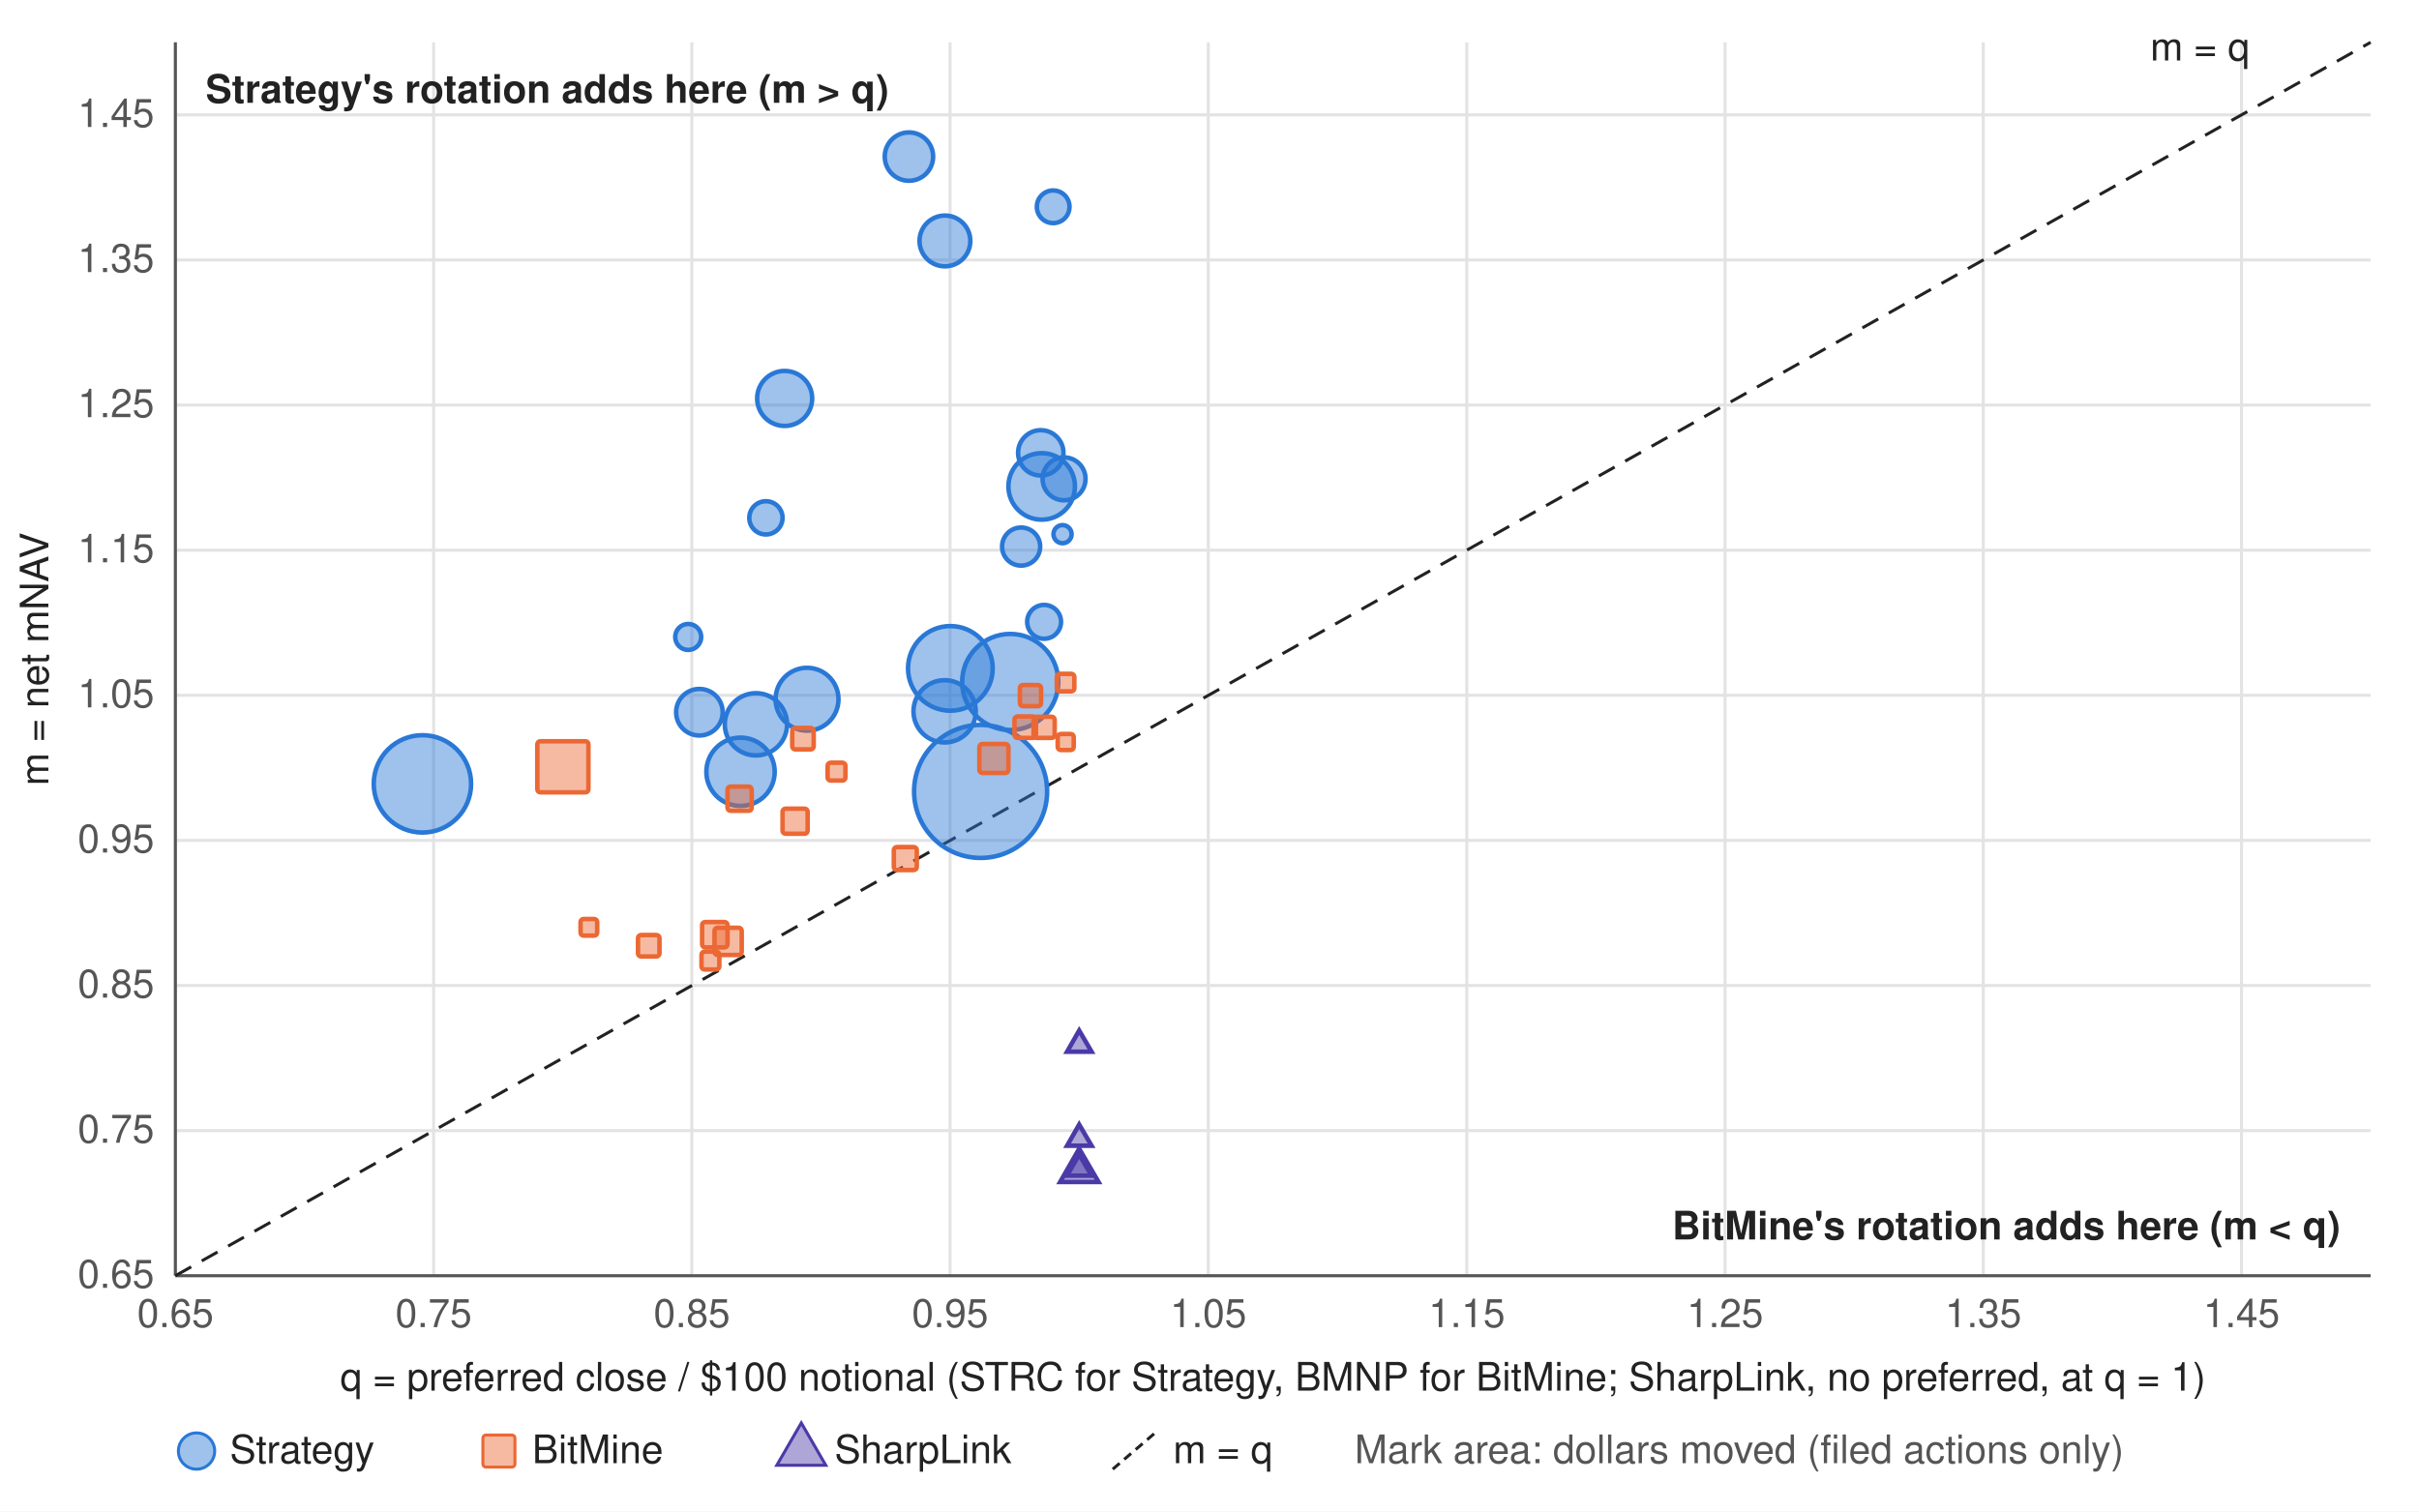
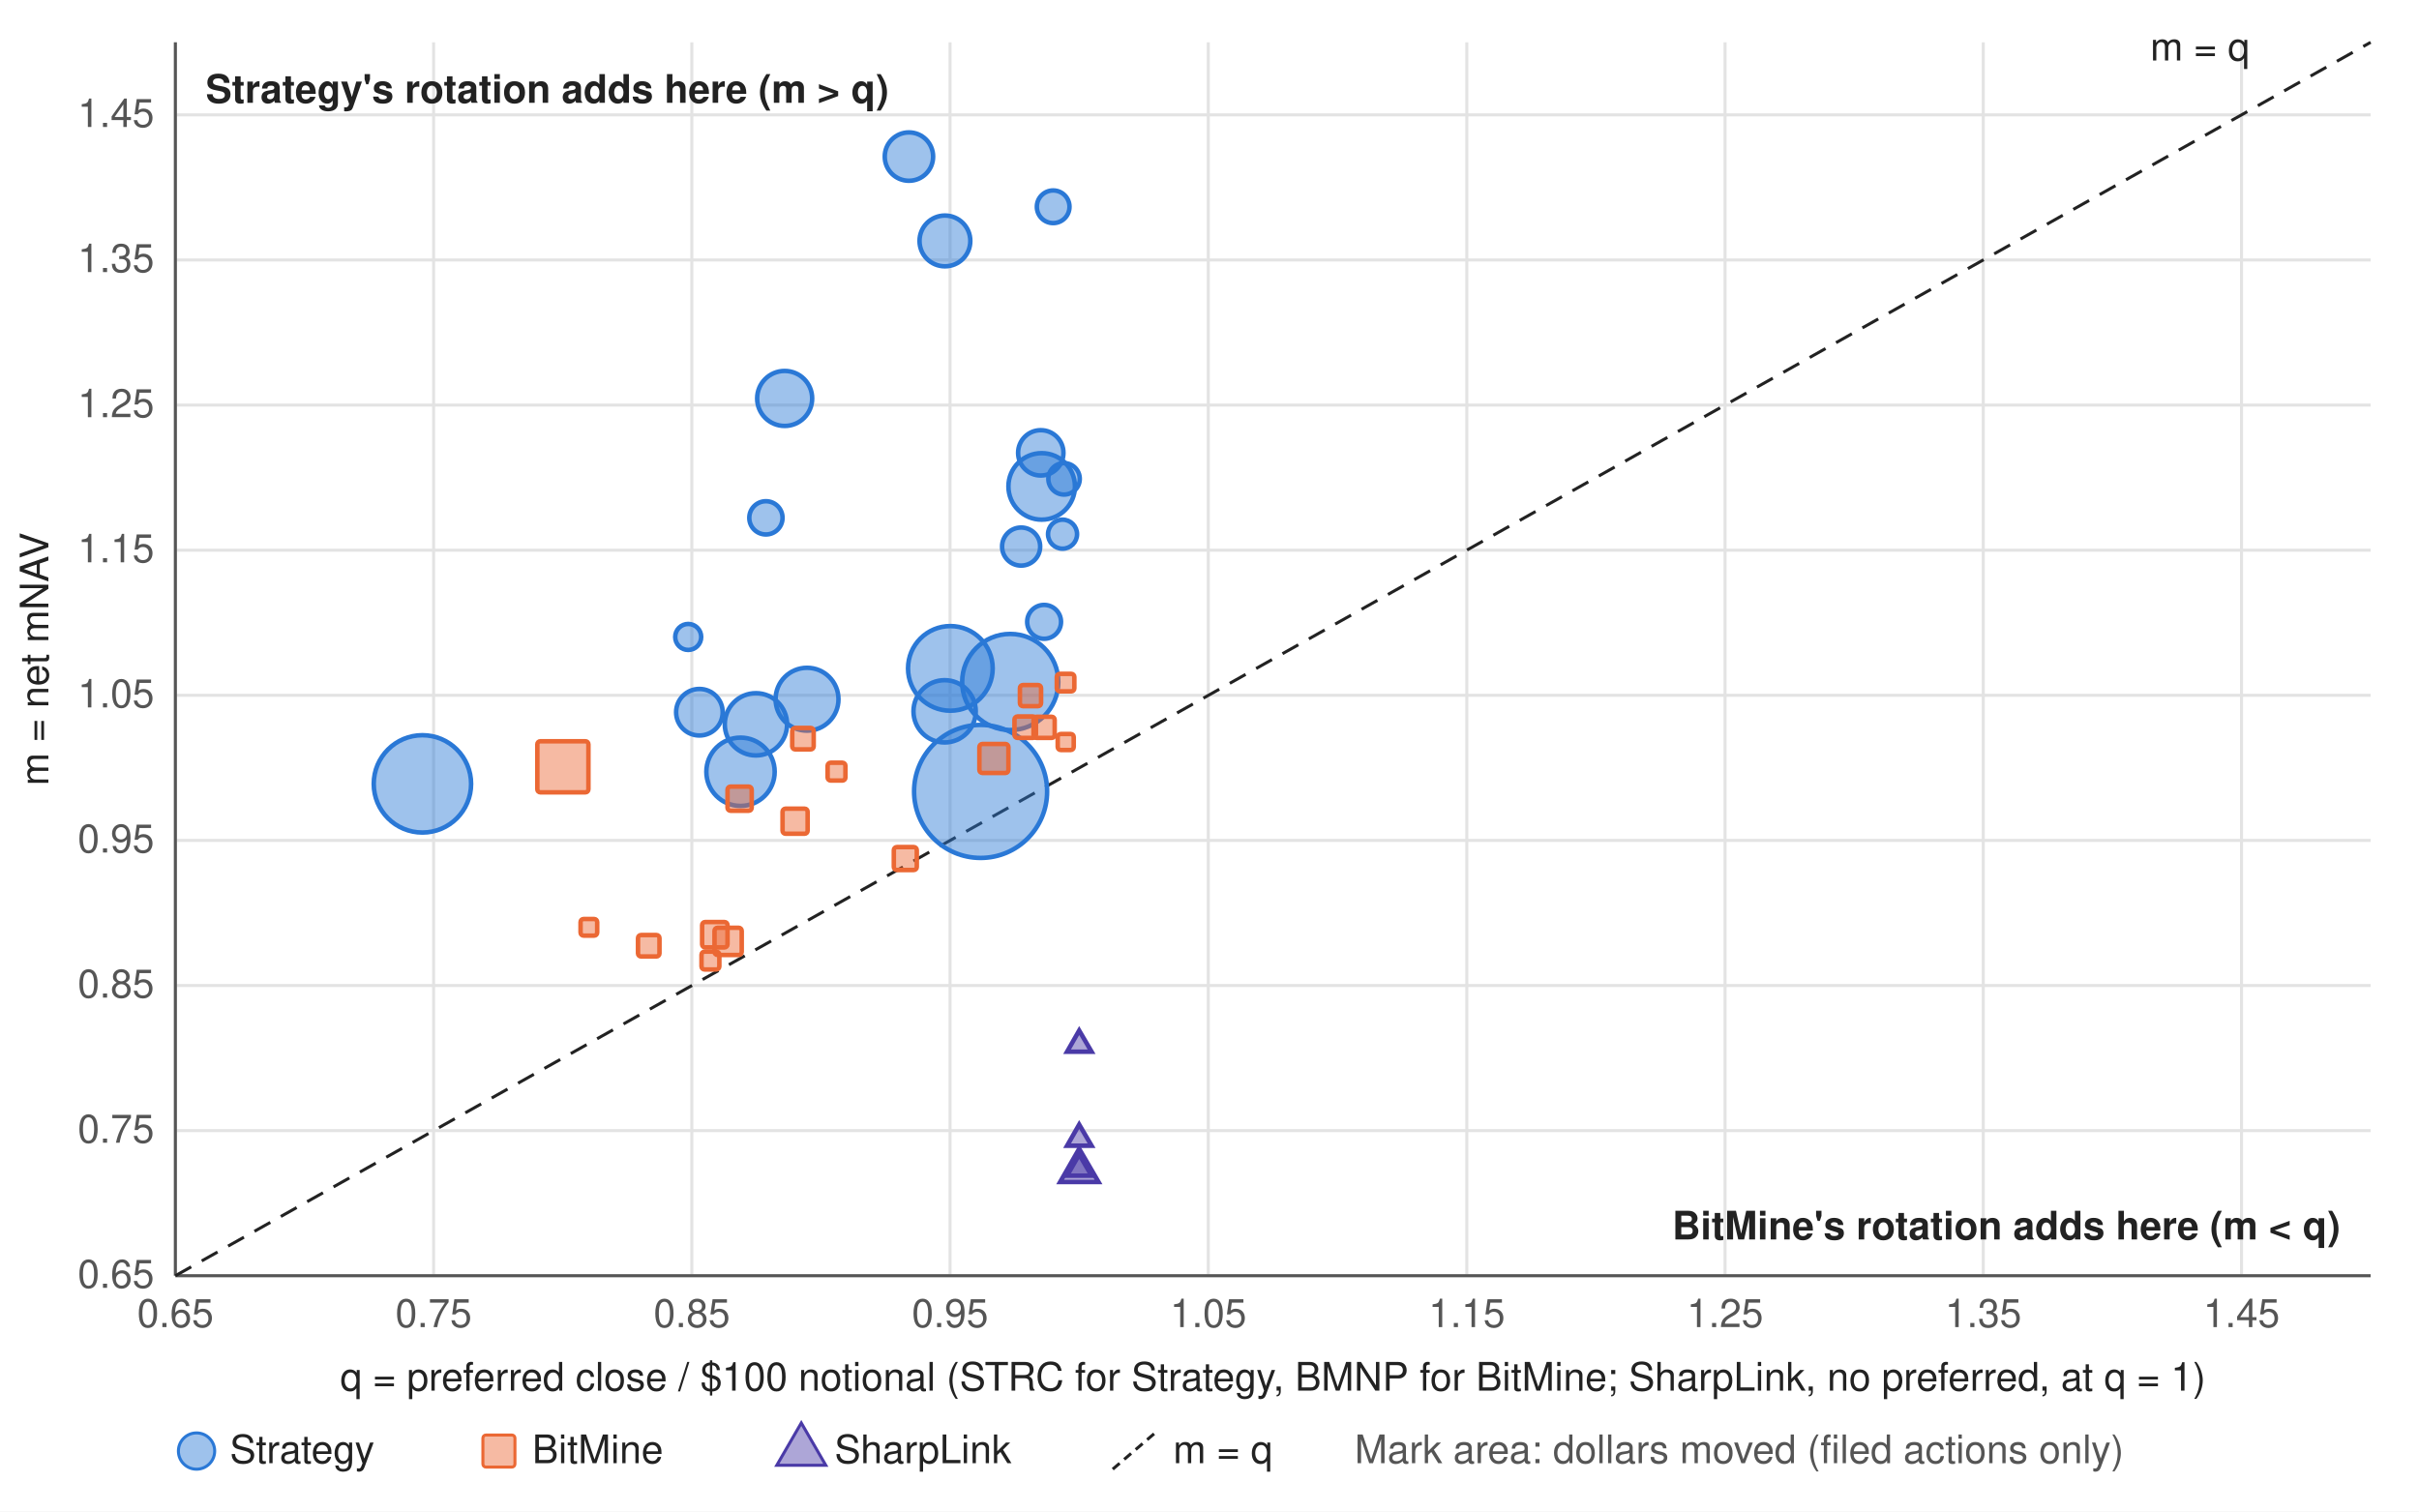
<svg xmlns="http://www.w3.org/2000/svg" viewBox="0 0 800 500" width="800" height="500" role="img" aria-label="Break-even map: net mNAV m against preferred price over notional q, one mark per firm-week" font-family="Helvetica, Arial, sans-serif" font-size="13" fill="#222">
  <rect width="800" height="500" fill="#fff" />
  <line x1="58.0" x2="58.0" y1="14" y2="422" stroke="#e3e3e3" />
  <line x1="58" x2="784" y1="422.0" y2="422.0" stroke="#e3e3e3" />
  <text x="58.0" y="439" text-anchor="middle" fill="#555">0.65</text>
  <text x="51" y="426.0" text-anchor="end" fill="#555">0.65</text>
  <line x1="143.4" x2="143.4" y1="14" y2="422" stroke="#e3e3e3" />
  <line x1="58" x2="784" y1="374.0" y2="374.0" stroke="#e3e3e3" />
  <text x="143.4" y="439" text-anchor="middle" fill="#555">0.75</text>
  <text x="51" y="378.0" text-anchor="end" fill="#555">0.75</text>
  <line x1="228.8" x2="228.8" y1="14" y2="422" stroke="#e3e3e3" />
  <line x1="58" x2="784" y1="326.0" y2="326.0" stroke="#e3e3e3" />
  <text x="228.8" y="439" text-anchor="middle" fill="#555">0.85</text>
  <text x="51" y="330.0" text-anchor="end" fill="#555">0.85</text>
  <line x1="314.2" x2="314.2" y1="14" y2="422" stroke="#e3e3e3" />
  <line x1="58" x2="784" y1="278.0" y2="278.0" stroke="#e3e3e3" />
  <text x="314.2" y="439" text-anchor="middle" fill="#555">0.95</text>
  <text x="51" y="282.0" text-anchor="end" fill="#555">0.95</text>
  <line x1="399.6" x2="399.6" y1="14" y2="422" stroke="#e3e3e3" />
  <line x1="58" x2="784" y1="230.0" y2="230.0" stroke="#e3e3e3" />
  <text x="399.6" y="439" text-anchor="middle" fill="#555">1.05</text>
  <text x="51" y="234.0" text-anchor="end" fill="#555">1.05</text>
  <line x1="485.1" x2="485.1" y1="14" y2="422" stroke="#e3e3e3" />
  <line x1="58" x2="784" y1="182.0" y2="182.0" stroke="#e3e3e3" />
  <text x="485.1" y="439" text-anchor="middle" fill="#555">1.15</text>
  <text x="51" y="186.0" text-anchor="end" fill="#555">1.15</text>
  <line x1="570.5" x2="570.5" y1="14" y2="422" stroke="#e3e3e3" />
  <line x1="58" x2="784" y1="134.0" y2="134.0" stroke="#e3e3e3" />
  <text x="570.5" y="439" text-anchor="middle" fill="#555">1.25</text>
  <text x="51" y="138.0" text-anchor="end" fill="#555">1.25</text>
  <line x1="655.9" x2="655.9" y1="14" y2="422" stroke="#e3e3e3" />
  <line x1="58" x2="784" y1="86.0" y2="86.0" stroke="#e3e3e3" />
  <text x="655.9" y="439" text-anchor="middle" fill="#555">1.35</text>
  <text x="51" y="90.0" text-anchor="end" fill="#555">1.35</text>
  <line x1="741.3" x2="741.3" y1="14" y2="422" stroke="#e3e3e3" />
  <line x1="58" x2="784" y1="38.0" y2="38.0" stroke="#e3e3e3" />
  <text x="741.3" y="439" text-anchor="middle" fill="#555">1.45</text>
  <text x="51" y="42.0" text-anchor="end" fill="#555">1.45</text>
  <line x1="58" x2="784" y1="422" y2="422" stroke="#555" />
  <line x1="58" x2="58" y1="14" y2="422" stroke="#555" />
  <text x="421.0" y="460" text-anchor="middle">q = preferred close / $100 notional (STRC for Strategy, BMNP for BitMine; SharpLink, no preferred, at q = 1)</text>
  <text transform="translate(16 218.0) rotate(-90)" text-anchor="middle">m = net mNAV</text>
  <line x1="58.0" y1="422.0" x2="784.0" y2="14.0" stroke="#222" stroke-dasharray="6 4" />
  <text x="744.0" y="20.0" text-anchor="end">m = q</text>
  <text x="68" y="34" font-weight="bold">Strategy's rotation adds here (m &gt; q)</text>
  <text x="774" y="410" text-anchor="end" font-weight="bold">BitMine's rotation adds here (m &lt; q)</text>
  <circle cx="324.3" cy="261.8" r="22.0" style="fill:#2a78d6;fill-opacity:0.45;stroke:#2a78d6;stroke-width:1.5" />
  <circle cx="139.7" cy="259.3" r="16.1" style="fill:#2a78d6;fill-opacity:0.45;stroke:#2a78d6;stroke-width:1.5" />
  <circle cx="334.1" cy="225.6" r="15.9" style="fill:#2a78d6;fill-opacity:0.45;stroke:#2a78d6;stroke-width:1.5" />
  <circle cx="314.3" cy="221.1" r="14.0" style="fill:#2a78d6;fill-opacity:0.45;stroke:#2a78d6;stroke-width:1.5" />
  <circle cx="244.9" cy="255.3" r="11.3" style="fill:#2a78d6;fill-opacity:0.45;stroke:#2a78d6;stroke-width:1.5" />
  <circle cx="344.5" cy="160.9" r="11.0" style="fill:#2a78d6;fill-opacity:0.45;stroke:#2a78d6;stroke-width:1.5" />
  <circle cx="266.9" cy="231.3" r="10.4" style="fill:#2a78d6;fill-opacity:0.45;stroke:#2a78d6;stroke-width:1.5" />
  <circle cx="250.0" cy="239.6" r="10.3" style="fill:#2a78d6;fill-opacity:0.45;stroke:#2a78d6;stroke-width:1.5" />
  <circle cx="312.4" cy="235.3" r="10.3" style="fill:#2a78d6;fill-opacity:0.45;stroke:#2a78d6;stroke-width:1.5" />
  <rect x="177.7" y="245.2" width="16.9" height="16.9" rx="1" style="fill:#eb6834;fill-opacity:0.45;stroke:#eb6834;stroke-width:1.5" />
  <circle cx="259.5" cy="131.8" r="9.1" style="fill:#2a78d6;fill-opacity:0.45;stroke:#2a78d6;stroke-width:1.5" />
  <circle cx="312.5" cy="79.7" r="8.4" style="fill:#2a78d6;fill-opacity:0.45;stroke:#2a78d6;stroke-width:1.5" />
  <circle cx="300.6" cy="51.8" r="8.0" style="fill:#2a78d6;fill-opacity:0.45;stroke:#2a78d6;stroke-width:1.5" />
  <circle cx="231.3" cy="235.6" r="7.7" style="fill:#2a78d6;fill-opacity:0.45;stroke:#2a78d6;stroke-width:1.5" />
  <circle cx="344.2" cy="149.8" r="7.5" style="fill:#2a78d6;fill-opacity:0.45;stroke:#2a78d6;stroke-width:1.5" />
-   <circle cx="351.9" cy="158.4" r="7.1" style="fill:#2a78d6;fill-opacity:0.45;stroke:#2a78d6;stroke-width:1.5" />
  <circle cx="337.7" cy="180.8" r="6.3" style="fill:#2a78d6;fill-opacity:0.45;stroke:#2a78d6;stroke-width:1.5" />
  <circle cx="345.3" cy="205.7" r="5.6" style="fill:#2a78d6;fill-opacity:0.45;stroke:#2a78d6;stroke-width:1.5" />
  <circle cx="253.3" cy="171.3" r="5.5" style="fill:#2a78d6;fill-opacity:0.45;stroke:#2a78d6;stroke-width:1.5" />
  <circle cx="348.3" cy="68.4" r="5.4" style="fill:#2a78d6;fill-opacity:0.45;stroke:#2a78d6;stroke-width:1.5" />
  <rect x="323.9" y="246.1" width="9.6" height="9.6" rx="1" style="fill:#eb6834;fill-opacity:0.45;stroke:#eb6834;stroke-width:1.5" />
+   <circle cx="351.9" cy="158.4" r="5.2" style="fill:#2a78d6;fill-opacity:0.45;stroke:#2a78d6;stroke-width:1.5" />
  <rect x="236.3" y="306.9" width="9.0" height="9.0" rx="1" style="fill:#eb6834;fill-opacity:0.45;stroke:#eb6834;stroke-width:1.5" />
+   <circle cx="351.4" cy="176.7" r="4.8" style="fill:#2a78d6;fill-opacity:0.45;stroke:#2a78d6;stroke-width:1.5" />
  <rect x="232.2" y="305.0" width="8.4" height="8.4" rx="1" style="fill:#eb6834;fill-opacity:0.45;stroke:#eb6834;stroke-width:1.5" />
  <path d="M356.9,380.0L363.3,391.0L350.6,391.0Z" style="fill:#4a3aa7;fill-opacity:0.45;stroke:#4a3aa7;stroke-width:1.5" />
  <rect x="258.8" y="267.5" width="8.3" height="8.3" rx="1" style="fill:#eb6834;fill-opacity:0.45;stroke:#eb6834;stroke-width:1.5" />
  <rect x="240.6" y="260.2" width="8.0" height="8.0" rx="1" style="fill:#eb6834;fill-opacity:0.45;stroke:#eb6834;stroke-width:1.5" />
  <rect x="295.6" y="280.2" width="7.6" height="7.6" rx="1" style="fill:#eb6834;fill-opacity:0.45;stroke:#eb6834;stroke-width:1.5" />
  <circle cx="227.6" cy="210.7" r="4.3" style="fill:#2a78d6;fill-opacity:0.45;stroke:#2a78d6;stroke-width:1.5" />
  <rect x="335.5" y="237.0" width="7.1" height="7.1" rx="1" style="fill:#eb6834;fill-opacity:0.45;stroke:#eb6834;stroke-width:1.5" />
  <rect x="211.0" y="309.3" width="7.1" height="7.1" rx="1" style="fill:#eb6834;fill-opacity:0.45;stroke:#eb6834;stroke-width:1.5" />
  <rect x="262.0" y="240.8" width="7.1" height="7.1" rx="1" style="fill:#eb6834;fill-opacity:0.45;stroke:#eb6834;stroke-width:1.5" />
  <rect x="337.3" y="226.6" width="7.0" height="7.0" rx="1" style="fill:#eb6834;fill-opacity:0.45;stroke:#eb6834;stroke-width:1.5" />
  <rect x="341.8" y="237.1" width="7.0" height="7.0" rx="1" style="fill:#eb6834;fill-opacity:0.45;stroke:#eb6834;stroke-width:1.5" />
  <rect x="232.0" y="314.8" width="5.9" height="5.9" rx="1" style="fill:#eb6834;fill-opacity:0.45;stroke:#eb6834;stroke-width:1.5" />
  <rect x="273.7" y="252.3" width="5.9" height="5.9" rx="1" style="fill:#eb6834;fill-opacity:0.45;stroke:#eb6834;stroke-width:1.5" />
  <rect x="349.5" y="222.9" width="5.8" height="5.8" rx="1" style="fill:#eb6834;fill-opacity:0.45;stroke:#eb6834;stroke-width:1.5" />
  <rect x="192.0" y="304.0" width="5.5" height="5.5" rx="1" style="fill:#eb6834;fill-opacity:0.45;stroke:#eb6834;stroke-width:1.5" />
  <rect x="349.8" y="242.8" width="5.3" height="5.3" rx="1" style="fill:#eb6834;fill-opacity:0.45;stroke:#eb6834;stroke-width:1.5" />
-   <circle cx="351.4" cy="176.7" r="3.0" style="fill:#2a78d6;fill-opacity:0.45;stroke:#2a78d6;stroke-width:1.5" />
  <path d="M356.9,372.0L361.0,379.0L352.9,379.0Z" style="fill:#4a3aa7;fill-opacity:0.45;stroke:#4a3aa7;stroke-width:1.5" />
  <path d="M356.9,381.9L361.0,388.9L352.9,388.9Z" style="fill:#4a3aa7;fill-opacity:0.45;stroke:#4a3aa7;stroke-width:1.5" />
  <path d="M356.9,340.9L361.0,347.9L352.9,347.9Z" style="fill:#4a3aa7;fill-opacity:0.45;stroke:#4a3aa7;stroke-width:1.5" />
  <circle cx="65.0" cy="480.0" r="6.0" style="fill:#2a78d6;fill-opacity:0.45;stroke:#2a78d6" />
  <text x="76" y="484">Strategy</text>
  <rect x="159.7" y="474.7" width="10.6" height="10.6" rx="1" style="fill:#eb6834;fill-opacity:0.45;stroke:#eb6834" />
  <text x="176" y="484">BitMine</text>
  <path d="M265.0,470.7L273.1,484.7L256.9,484.7Z" style="fill:#4a3aa7;fill-opacity:0.45;stroke:#4a3aa7" />
  <text x="276" y="484">SharpLink</text>
  <line x1="368" y1="486" x2="382" y2="474" stroke="#222" stroke-dasharray="3 2" />
  <text x="388" y="484">m = q</text>
  <text x="448" y="484" fill="#555">Mark area: dollars moved (filed actions only)</text>
</svg>
